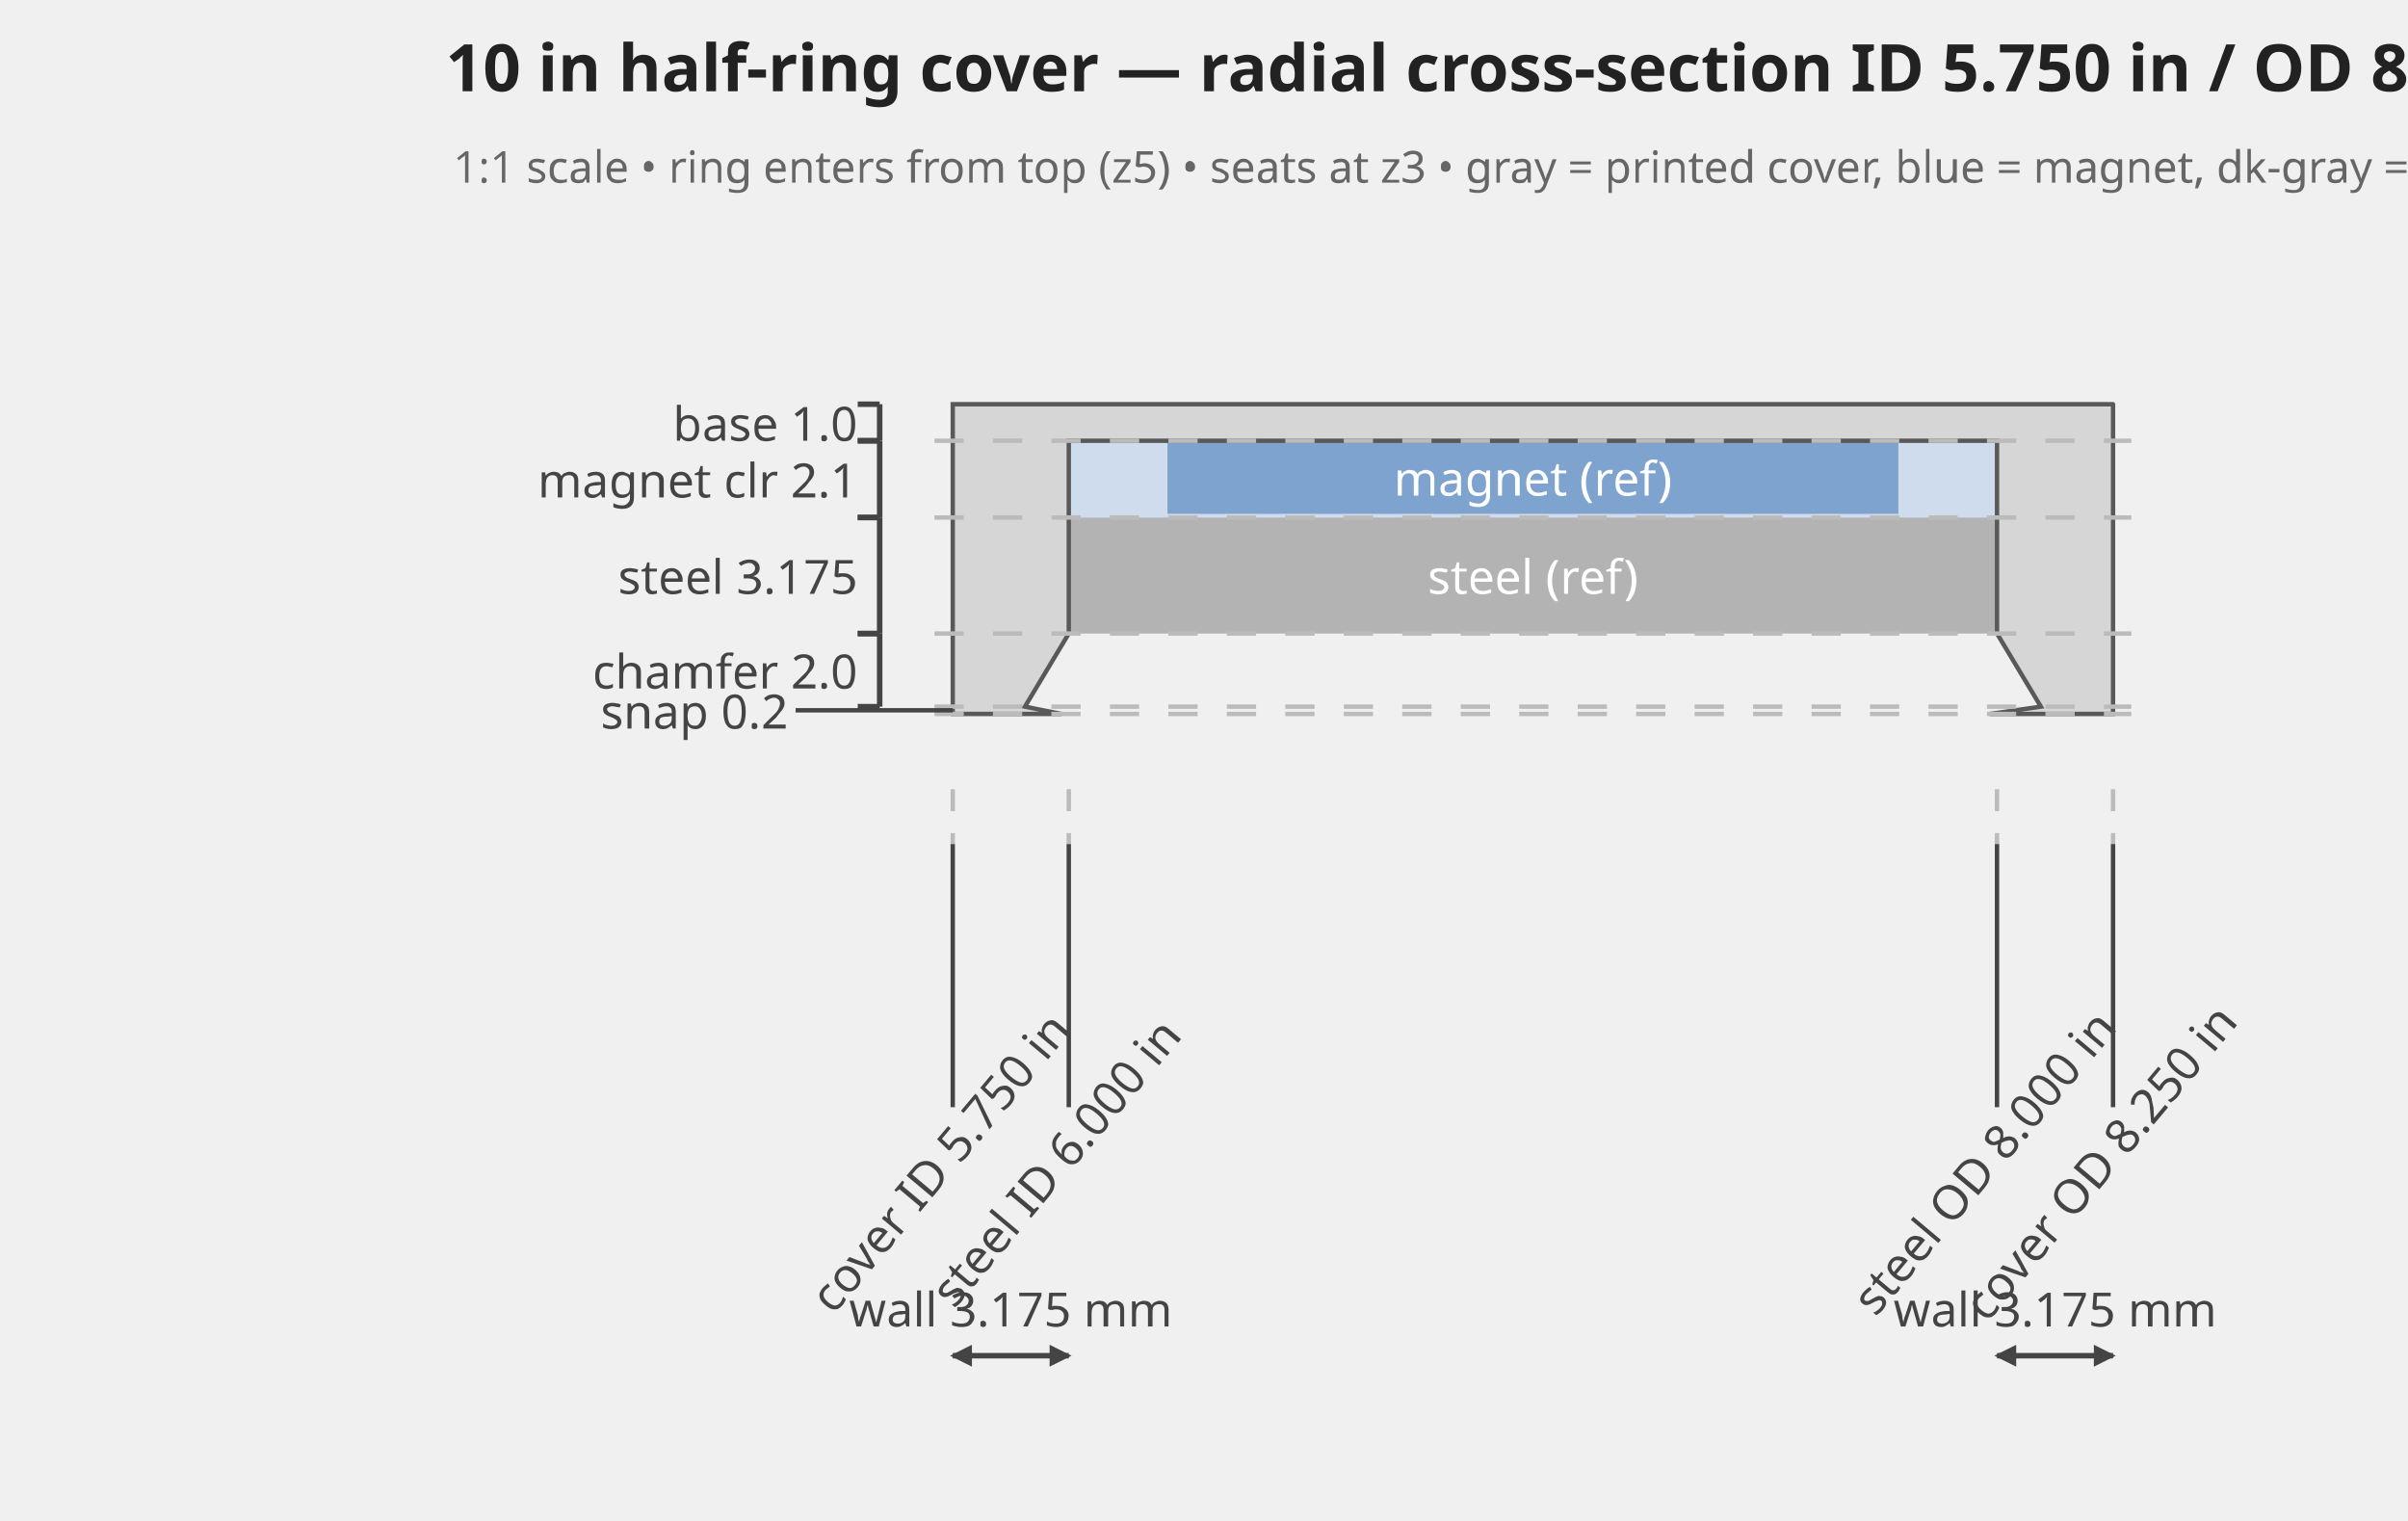
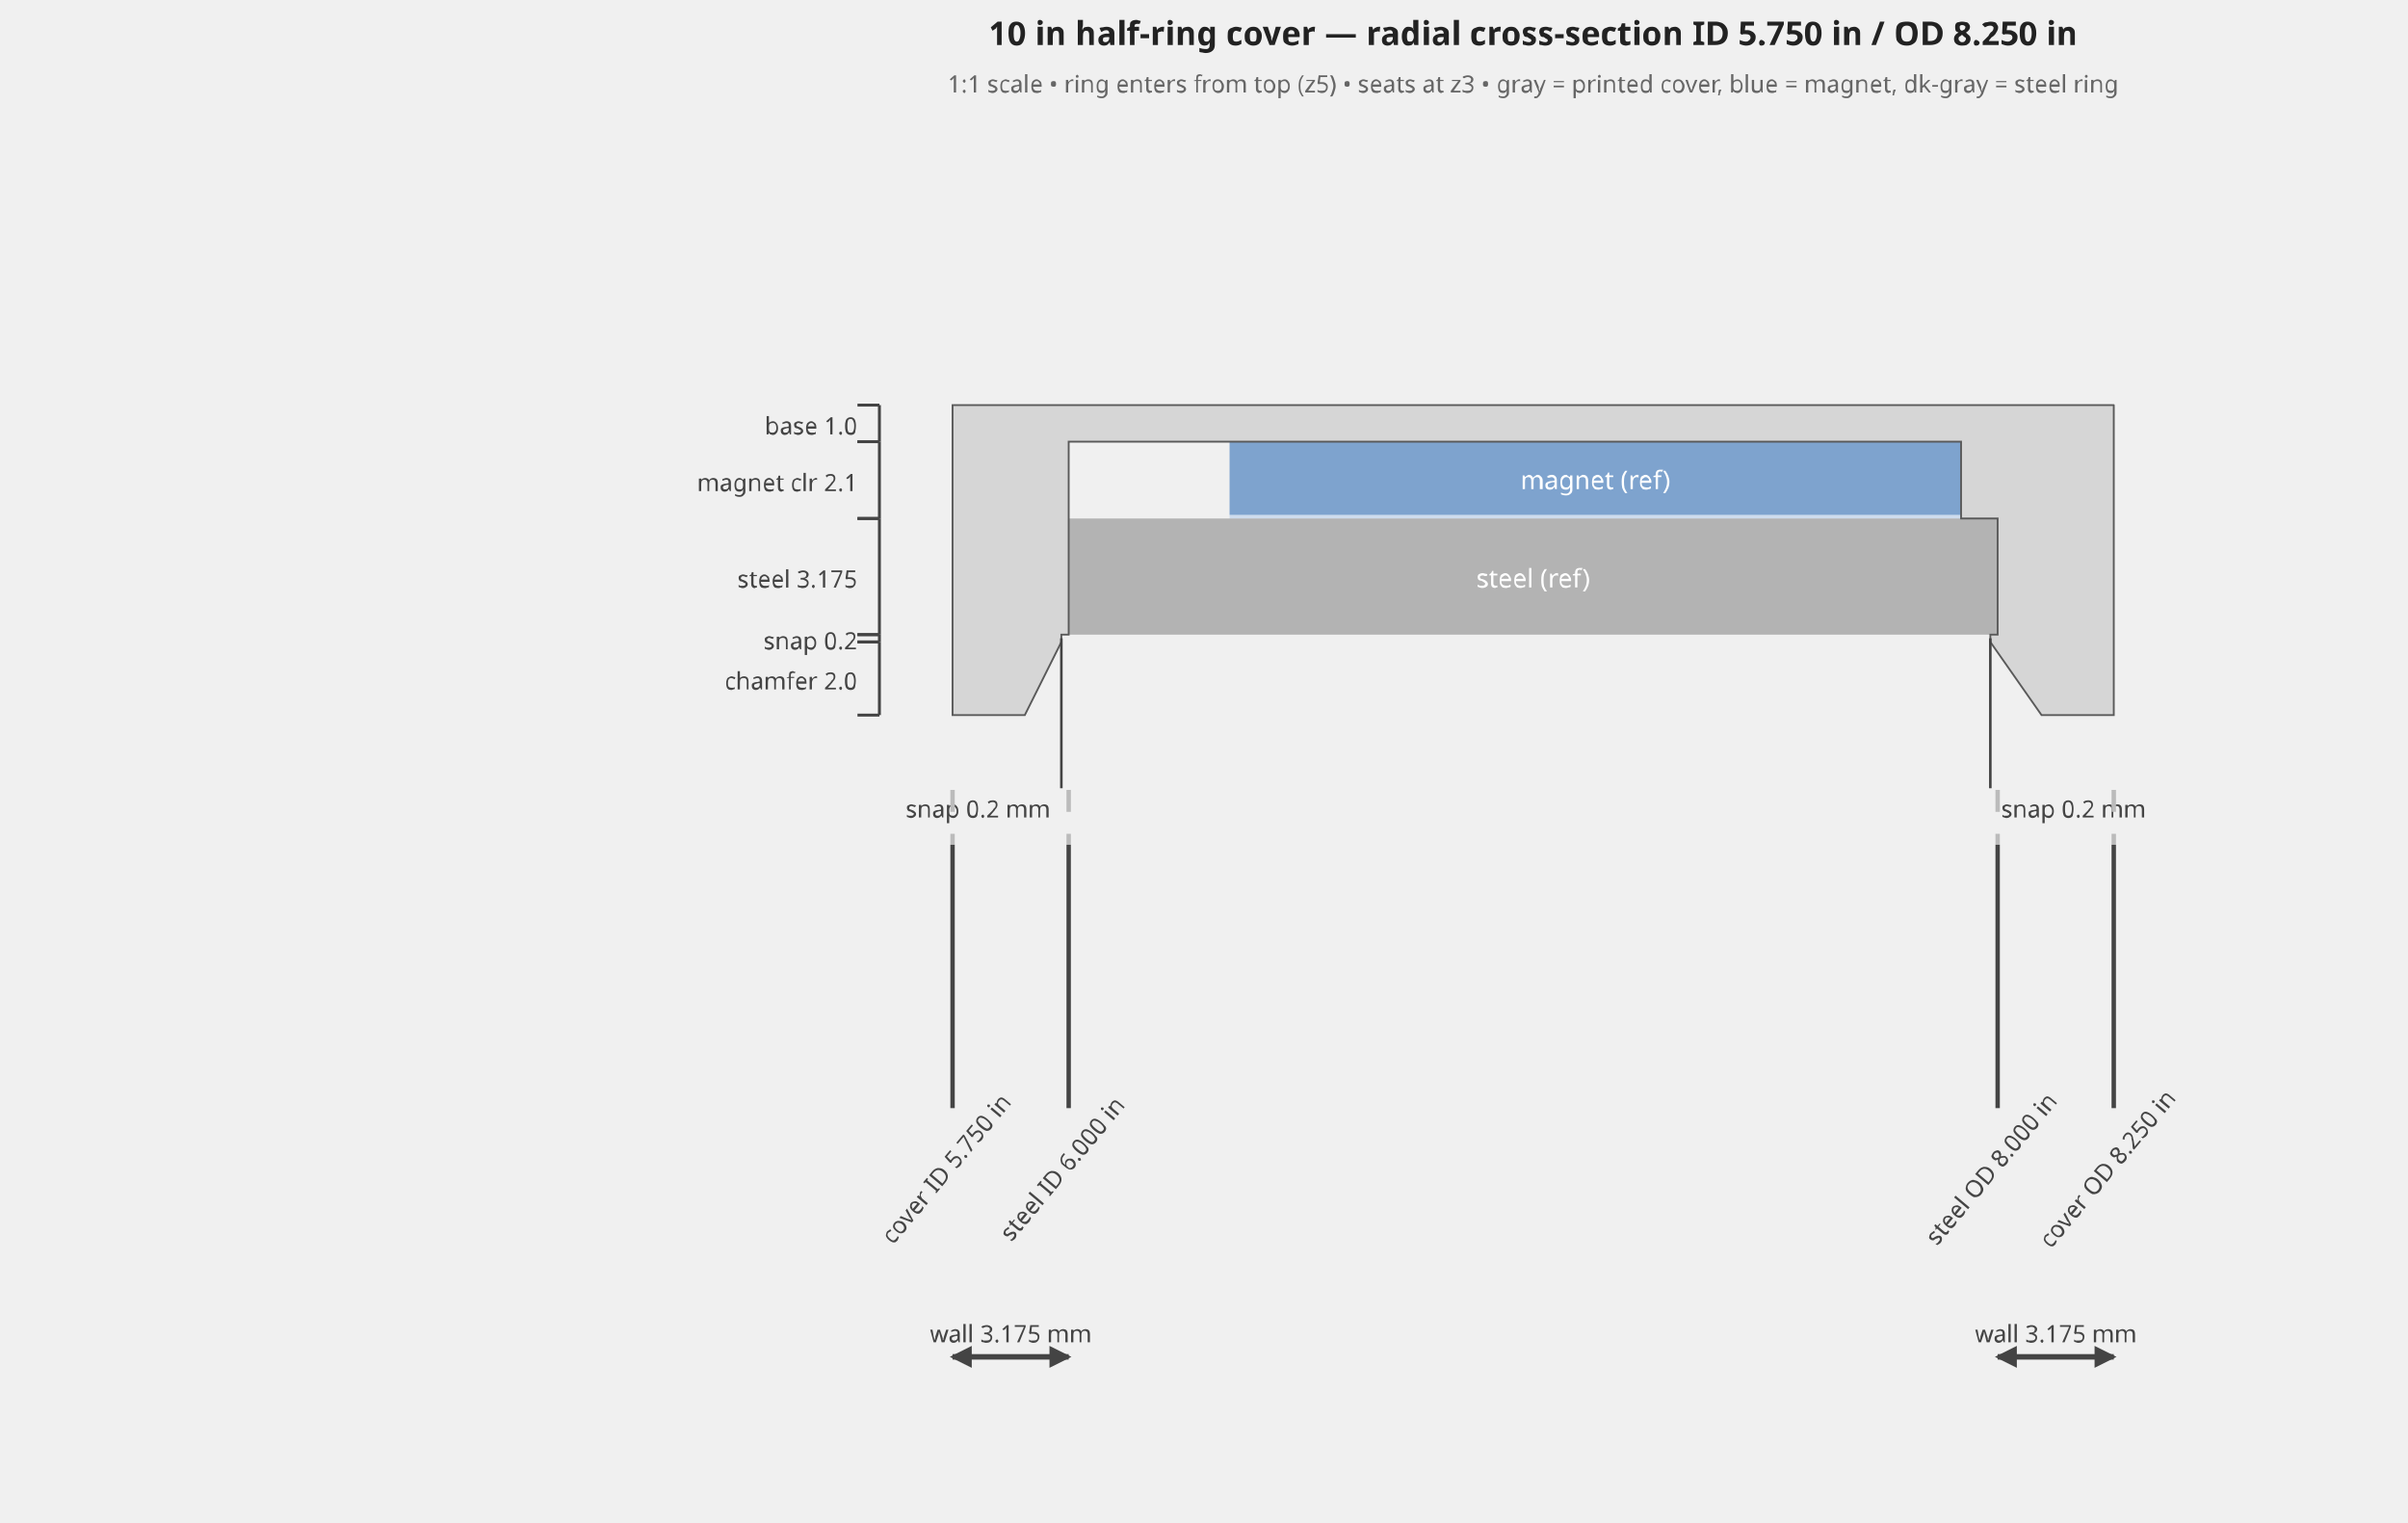
- <svg xmlns="http://www.w3.org/2000/svg" width="65.9mm" height="41.6mm" viewBox="46.965 -11.060 65.870 41.595">
+ <svg xmlns="http://www.w3.org/2000/svg" width="65.8mm" height="41.6mm" viewBox="46.980 -11.045 65.840 41.565">
  <defs>
    <marker id="a1" markerWidth="4" markerHeight="4" refX="3.5" refY="2" orient="auto">
      <path d="M0,0 L4,2 L0,4 Z" fill="#444" />
    </marker>
    <marker id="a2" markerWidth="4" markerHeight="4" refX="0.5" refY="2" orient="auto">
      <path d="M4,0 L0,2 L4,4 Z" fill="#444" />
    </marker>
  </defs>
-   <text x="88.900" y="-8.560" text-anchor="middle" font-family="sans-serif" font-size="1.8" font-weight="bold" fill="#222">10 in half-ring cover — radial cross-section  ID 5.750 in / OD 8.250 in</text>
-   <text x="88.900" y="-6.060" text-anchor="middle" font-family="sans-serif" font-size="1.2" font-weight="normal" fill="#666">1:1 scale • ring enters from top (z5) • seats at z3 • gray = printed cover, blue = magnet, dk-gray = steel ring</text>
-   <rect x="76.200" y="1.000" width="25.400" height="2.100" fill="#4a90e2" fill-opacity="0.2" stroke="none" />
-   <rect x="78.900" y="1.000" width="20.000" height="2.000" fill="#2e6bb0" fill-opacity="0.5" stroke="none" />
+   <text x="88.900" y="-9.845" text-anchor="middle" font-family="sans-serif" font-size="0.9" font-weight="bold" fill="#222">10 in half-ring cover — radial cross-section  ID 5.750 in / OD 8.250 in</text>
+   <text x="88.900" y="-8.545" text-anchor="middle" font-family="sans-serif" font-size="0.65" font-weight="normal" fill="#666">1:1 scale • ring enters from top (z5) • seats at z3 • gray = printed cover, blue = magnet, dk-gray = steel ring</text>
+   <rect x="80.600" y="1.000" width="20.000" height="2.100" fill="#4a90e2" fill-opacity="0.2" stroke="none" />
+   <rect x="80.600" y="1.000" width="20.000" height="2.000" fill="#2e6bb0" fill-opacity="0.5" stroke="none" />
  <rect x="76.200" y="3.100" width="25.400" height="3.175" fill="#777" fill-opacity="0.5" stroke="none" />
-   <text x="88.900" y="5.188" text-anchor="middle" font-family="sans-serif" font-size="1.3" font-weight="normal" fill="white">steel (ref)</text>
-   <text x="88.900" y="2.500" text-anchor="middle" font-family="sans-serif" font-size="1.3" font-weight="normal" fill="white">magnet (ref)</text>
+   <text x="88.900" y="4.987" text-anchor="middle" font-family="sans-serif" font-size="0.7" font-weight="normal" fill="white">steel (ref)</text>
+   <text x="90.600" y="2.300" text-anchor="middle" font-family="sans-serif" font-size="0.7" font-weight="normal" fill="white">magnet (ref)</text>
  <g transform="scale(1,-1)" stroke-linecap="round">
-     <g fill="rgb(214,214,214)" stroke="rgb(89,89,89)" stroke-width="0.12" id="cover">
-       <path d="M 104.775,0.0 L 73.025,0.0 L 73.025,-8.475 L 76.0,-8.475 Q 75.497,-8.374 75.0,-8.275 Q 75.595,-7.283 76.2,-6.275 L 76.2,-1.0 L 101.6,-1.0 L 101.6,-6.275 Q 102.196,-7.269 102.8,-8.275 Q 102.095,-8.376 101.4,-8.475 L 104.775,-8.475 L 104.775,0.0" />
+     <g fill="rgb(214,214,214)" stroke="rgb(89,89,89)" stroke-width="0.05" id="cover">
+       <path d="M 104.775,0.0 L 73.025,0.0 L 73.025,-8.475 L 75.0,-8.475 Q 75.497,-7.482 76.0,-6.475 L 76.0,-6.275 L 76.2,-6.275 L 76.2,-1.0 L 100.6,-1.0 L 100.6,-3.1 L 101.6,-3.1 L 101.6,-6.275 L 101.4,-6.275 L 101.4,-6.475 Q 102.095,-7.468 102.8,-8.475 L 104.775,-8.475 L 104.775,0.0" />
    </g>
  </g>
-   <line x1="72.525" y1="1.000" x2="105.275" y2="1.000" stroke="#bbb" stroke-width="0.12" stroke-dasharray="0.8,0.8" />
-   <line x1="72.525" y1="3.100" x2="105.275" y2="3.100" stroke="#bbb" stroke-width="0.12" stroke-dasharray="0.8,0.8" />
-   <line x1="72.525" y1="6.275" x2="105.275" y2="6.275" stroke="#bbb" stroke-width="0.12" stroke-dasharray="0.8,0.8" />
-   <line x1="72.525" y1="8.275" x2="105.275" y2="8.275" stroke="#bbb" stroke-width="0.12" stroke-dasharray="0.8,0.8" />
-   <line x1="72.525" y1="8.475" x2="105.275" y2="8.475" stroke="#bbb" stroke-width="0.12" stroke-dasharray="0.8,0.8" />
-   <line x1="70.425" y1="0.000" x2="71.025" y2="0.000" stroke="#444" stroke-width="0.15" />
-   <line x1="70.425" y1="1.000" x2="71.025" y2="1.000" stroke="#444" stroke-width="0.15" />
-   <line x1="71.025" y1="0.000" x2="71.025" y2="1.000" stroke="#444" stroke-width="0.15" />
-   <text x="70.425" y="1.000" text-anchor="end" font-family="sans-serif" font-size="1.3" font-weight="normal" fill="#444">base 1.0</text>
-   <line x1="70.425" y1="1.000" x2="71.025" y2="1.000" stroke="#444" stroke-width="0.15" />
-   <line x1="70.425" y1="3.100" x2="71.025" y2="3.100" stroke="#444" stroke-width="0.15" />
-   <line x1="71.025" y1="1.000" x2="71.025" y2="3.100" stroke="#444" stroke-width="0.15" />
-   <text x="70.425" y="2.550" text-anchor="end" font-family="sans-serif" font-size="1.3" font-weight="normal" fill="#444">magnet clr 2.1</text>
-   <line x1="70.425" y1="3.100" x2="71.025" y2="3.100" stroke="#444" stroke-width="0.15" />
-   <line x1="70.425" y1="6.275" x2="71.025" y2="6.275" stroke="#444" stroke-width="0.15" />
-   <line x1="71.025" y1="3.100" x2="71.025" y2="6.275" stroke="#444" stroke-width="0.15" />
-   <text x="70.425" y="5.188" text-anchor="end" font-family="sans-serif" font-size="1.3" font-weight="normal" fill="#444">steel 3.175</text>
-   <line x1="70.425" y1="6.275" x2="71.025" y2="6.275" stroke="#444" stroke-width="0.15" />
-   <line x1="70.425" y1="8.275" x2="71.025" y2="8.275" stroke="#444" stroke-width="0.15" />
-   <line x1="71.025" y1="6.275" x2="71.025" y2="8.275" stroke="#444" stroke-width="0.15" />
-   <text x="70.425" y="7.775" text-anchor="end" font-family="sans-serif" font-size="1.3" font-weight="normal" fill="#444">chamfer 2.0</text>
-   <line x1="73.025" y1="8.375" x2="68.725" y2="8.375" stroke="#444" stroke-width="0.12" />
-   <text x="68.525" y="8.875" text-anchor="end" font-family="sans-serif" font-size="1.3" font-weight="normal" fill="#444">snap 0.2</text>
-   <line x1="73.025" y1="10.535" x2="73.025" y2="12.035" stroke="#bbb" stroke-width="0.12" stroke-dasharray="0.6,0.6" />
-   <line x1="73.025" y1="12.035" x2="73.025" y2="19.235" stroke="#444" stroke-width="0.12" />
-   <text x="73.025" y="21.035" text-anchor="middle" font-family="sans-serif" font-size="1.3" font-weight="normal" fill="#444" transform="rotate(-50,73.025,21.035)">cover ID 5.750 in</text>
-   <line x1="76.200" y1="10.535" x2="76.200" y2="12.035" stroke="#bbb" stroke-width="0.12" stroke-dasharray="0.6,0.6" />
-   <line x1="76.200" y1="12.035" x2="76.200" y2="19.235" stroke="#444" stroke-width="0.12" />
-   <text x="76.200" y="21.035" text-anchor="middle" font-family="sans-serif" font-size="1.3" font-weight="normal" fill="#444" transform="rotate(-50,76.200,21.035)">steel ID 6.000 in</text>
-   <line x1="101.600" y1="10.535" x2="101.600" y2="12.035" stroke="#bbb" stroke-width="0.12" stroke-dasharray="0.6,0.6" />
-   <line x1="101.600" y1="12.035" x2="101.600" y2="19.235" stroke="#444" stroke-width="0.12" />
-   <text x="101.600" y="21.035" text-anchor="middle" font-family="sans-serif" font-size="1.3" font-weight="normal" fill="#444" transform="rotate(-50,101.600,21.035)">steel OD 8.000 in</text>
-   <line x1="104.775" y1="10.535" x2="104.775" y2="12.035" stroke="#bbb" stroke-width="0.12" stroke-dasharray="0.6,0.6" />
-   <line x1="104.775" y1="12.035" x2="104.775" y2="19.235" stroke="#444" stroke-width="0.12" />
-   <text x="104.775" y="21.035" text-anchor="middle" font-family="sans-serif" font-size="1.3" font-weight="normal" fill="#444" transform="rotate(-50,104.775,21.035)">cover OD 8.250 in</text>
-   <line x1="73.025" y1="26.035" x2="76.200" y2="26.035" stroke="#444" stroke-width="0.15" marker-start="url(#a2)" marker-end="url(#a1)" />
-   <text x="74.612" y="25.235" text-anchor="middle" font-family="sans-serif" font-size="1.3" font-weight="normal" fill="#444">wall 3.175 mm</text>
-   <line x1="101.600" y1="26.035" x2="104.775" y2="26.035" stroke="#444" stroke-width="0.15" marker-start="url(#a2)" marker-end="url(#a1)" />
-   <text x="103.188" y="25.235" text-anchor="middle" font-family="sans-serif" font-size="1.3" font-weight="normal" fill="#444">wall 3.175 mm</text>
+   <line x1="70.425" y1="0.000" x2="71.025" y2="0.000" stroke="#444" stroke-width="0.08" />
+   <line x1="70.425" y1="1.000" x2="71.025" y2="1.000" stroke="#444" stroke-width="0.08" />
+   <line x1="71.025" y1="0.000" x2="71.025" y2="1.000" stroke="#444" stroke-width="0.08" />
+   <text x="70.425" y="0.800" text-anchor="end" font-family="sans-serif" font-size="0.65" font-weight="normal" fill="#444">base 1.0</text>
+   <line x1="70.425" y1="1.000" x2="71.025" y2="1.000" stroke="#444" stroke-width="0.08" />
+   <line x1="70.425" y1="3.100" x2="71.025" y2="3.100" stroke="#444" stroke-width="0.08" />
+   <line x1="71.025" y1="1.000" x2="71.025" y2="3.100" stroke="#444" stroke-width="0.08" />
+   <text x="70.425" y="2.350" text-anchor="end" font-family="sans-serif" font-size="0.65" font-weight="normal" fill="#444">magnet clr 2.1</text>
+   <line x1="70.425" y1="3.100" x2="71.025" y2="3.100" stroke="#444" stroke-width="0.08" />
+   <line x1="70.425" y1="6.275" x2="71.025" y2="6.275" stroke="#444" stroke-width="0.08" />
+   <line x1="71.025" y1="3.100" x2="71.025" y2="6.275" stroke="#444" stroke-width="0.08" />
+   <text x="70.425" y="4.987" text-anchor="end" font-family="sans-serif" font-size="0.65" font-weight="normal" fill="#444">steel 3.175</text>
+   <line x1="70.425" y1="6.275" x2="71.025" y2="6.275" stroke="#444" stroke-width="0.08" />
+   <line x1="70.425" y1="6.475" x2="71.025" y2="6.475" stroke="#444" stroke-width="0.08" />
+   <line x1="71.025" y1="6.275" x2="71.025" y2="6.475" stroke="#444" stroke-width="0.08" />
+   <text x="70.425" y="6.675" text-anchor="end" font-family="sans-serif" font-size="0.65" font-weight="normal" fill="#444">snap 0.2</text>
+   <line x1="70.425" y1="6.475" x2="71.025" y2="6.475" stroke="#444" stroke-width="0.08" />
+   <line x1="70.425" y1="8.475" x2="71.025" y2="8.475" stroke="#444" stroke-width="0.08" />
+   <line x1="71.025" y1="6.475" x2="71.025" y2="8.475" stroke="#444" stroke-width="0.08" />
+   <text x="70.425" y="7.775" text-anchor="end" font-family="sans-serif" font-size="0.65" font-weight="normal" fill="#444">chamfer 2.0</text>
+   <line x1="76.000" y1="6.375" x2="76.000" y2="10.475" stroke="#444" stroke-width="0.07" />
+   <text x="75.700" y="11.275" text-anchor="end" font-family="sans-serif" font-size="0.65" font-weight="normal" fill="#444">snap 0.2 mm</text>
+   <line x1="101.400" y1="6.375" x2="101.400" y2="10.475" stroke="#444" stroke-width="0.07" />
+   <text x="101.700" y="11.275" text-anchor="start" font-family="sans-serif" font-size="0.65" font-weight="normal" fill="#444">snap 0.2 mm</text>
+   <line x1="73.025" y1="10.520" x2="73.025" y2="12.020" stroke="#bbb" stroke-width="0.12" stroke-dasharray="0.6,0.6" />
+   <line x1="73.025" y1="12.020" x2="73.025" y2="19.220" stroke="#444" stroke-width="0.12" />
+   <text x="73.025" y="21.020" text-anchor="middle" font-family="sans-serif" font-size="0.65" font-weight="normal" fill="#444" transform="rotate(-50,73.025,21.020)">cover ID 5.750 in</text>
+   <line x1="76.200" y1="10.520" x2="76.200" y2="12.020" stroke="#bbb" stroke-width="0.12" stroke-dasharray="0.6,0.6" />
+   <line x1="76.200" y1="12.020" x2="76.200" y2="19.220" stroke="#444" stroke-width="0.12" />
+   <text x="76.200" y="21.020" text-anchor="middle" font-family="sans-serif" font-size="0.65" font-weight="normal" fill="#444" transform="rotate(-50,76.200,21.020)">steel ID 6.000 in</text>
+   <line x1="101.600" y1="10.520" x2="101.600" y2="12.020" stroke="#bbb" stroke-width="0.12" stroke-dasharray="0.6,0.6" />
+   <line x1="101.600" y1="12.020" x2="101.600" y2="19.220" stroke="#444" stroke-width="0.12" />
+   <text x="101.600" y="21.020" text-anchor="middle" font-family="sans-serif" font-size="0.65" font-weight="normal" fill="#444" transform="rotate(-50,101.600,21.020)">steel OD 8.000 in</text>
+   <line x1="104.775" y1="10.520" x2="104.775" y2="12.020" stroke="#bbb" stroke-width="0.12" stroke-dasharray="0.6,0.6" />
+   <line x1="104.775" y1="12.020" x2="104.775" y2="19.220" stroke="#444" stroke-width="0.12" />
+   <text x="104.775" y="21.020" text-anchor="middle" font-family="sans-serif" font-size="0.65" font-weight="normal" fill="#444" transform="rotate(-50,104.775,21.020)">cover OD 8.250 in</text>
+   <line x1="73.025" y1="26.020" x2="76.200" y2="26.020" stroke="#444" stroke-width="0.15" marker-start="url(#a2)" marker-end="url(#a1)" />
+   <text x="74.612" y="25.620" text-anchor="middle" font-family="sans-serif" font-size="0.65" font-weight="normal" fill="#444">wall 3.175 mm</text>
+   <line x1="101.600" y1="26.020" x2="104.775" y2="26.020" stroke="#444" stroke-width="0.15" marker-start="url(#a2)" marker-end="url(#a1)" />
+   <text x="103.188" y="25.620" text-anchor="middle" font-family="sans-serif" font-size="0.65" font-weight="normal" fill="#444">wall 3.175 mm</text>
</svg>
